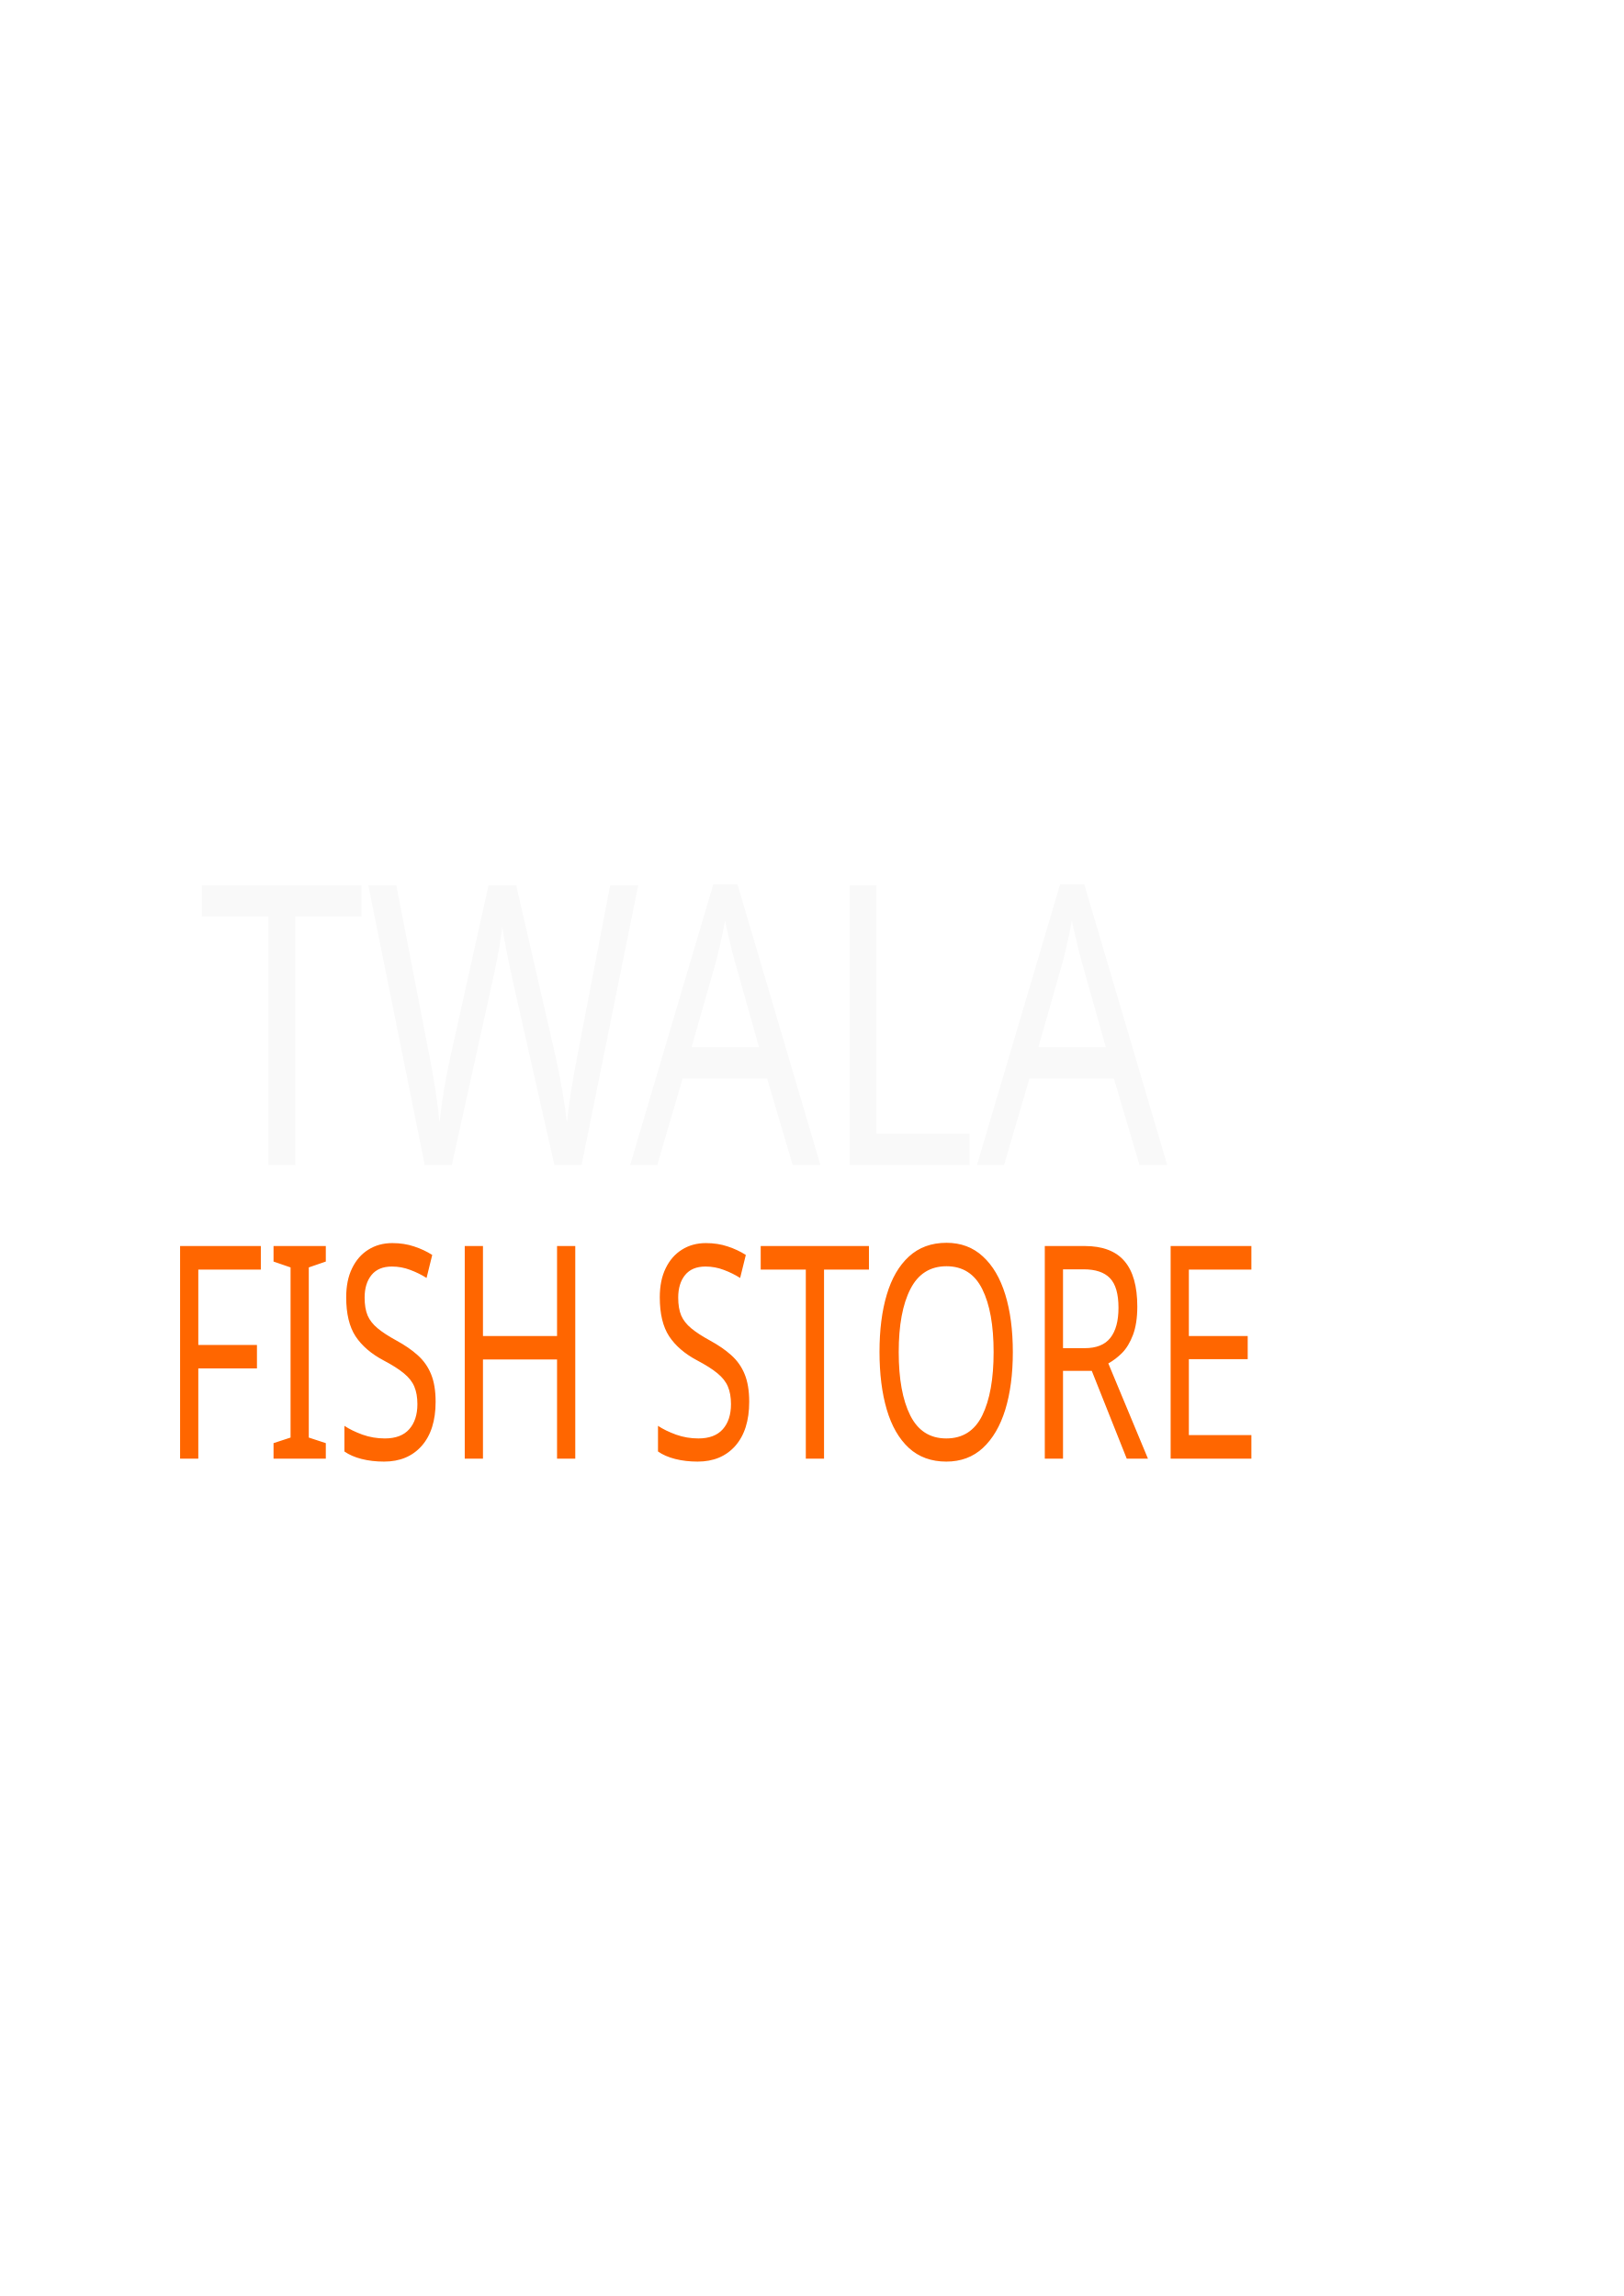
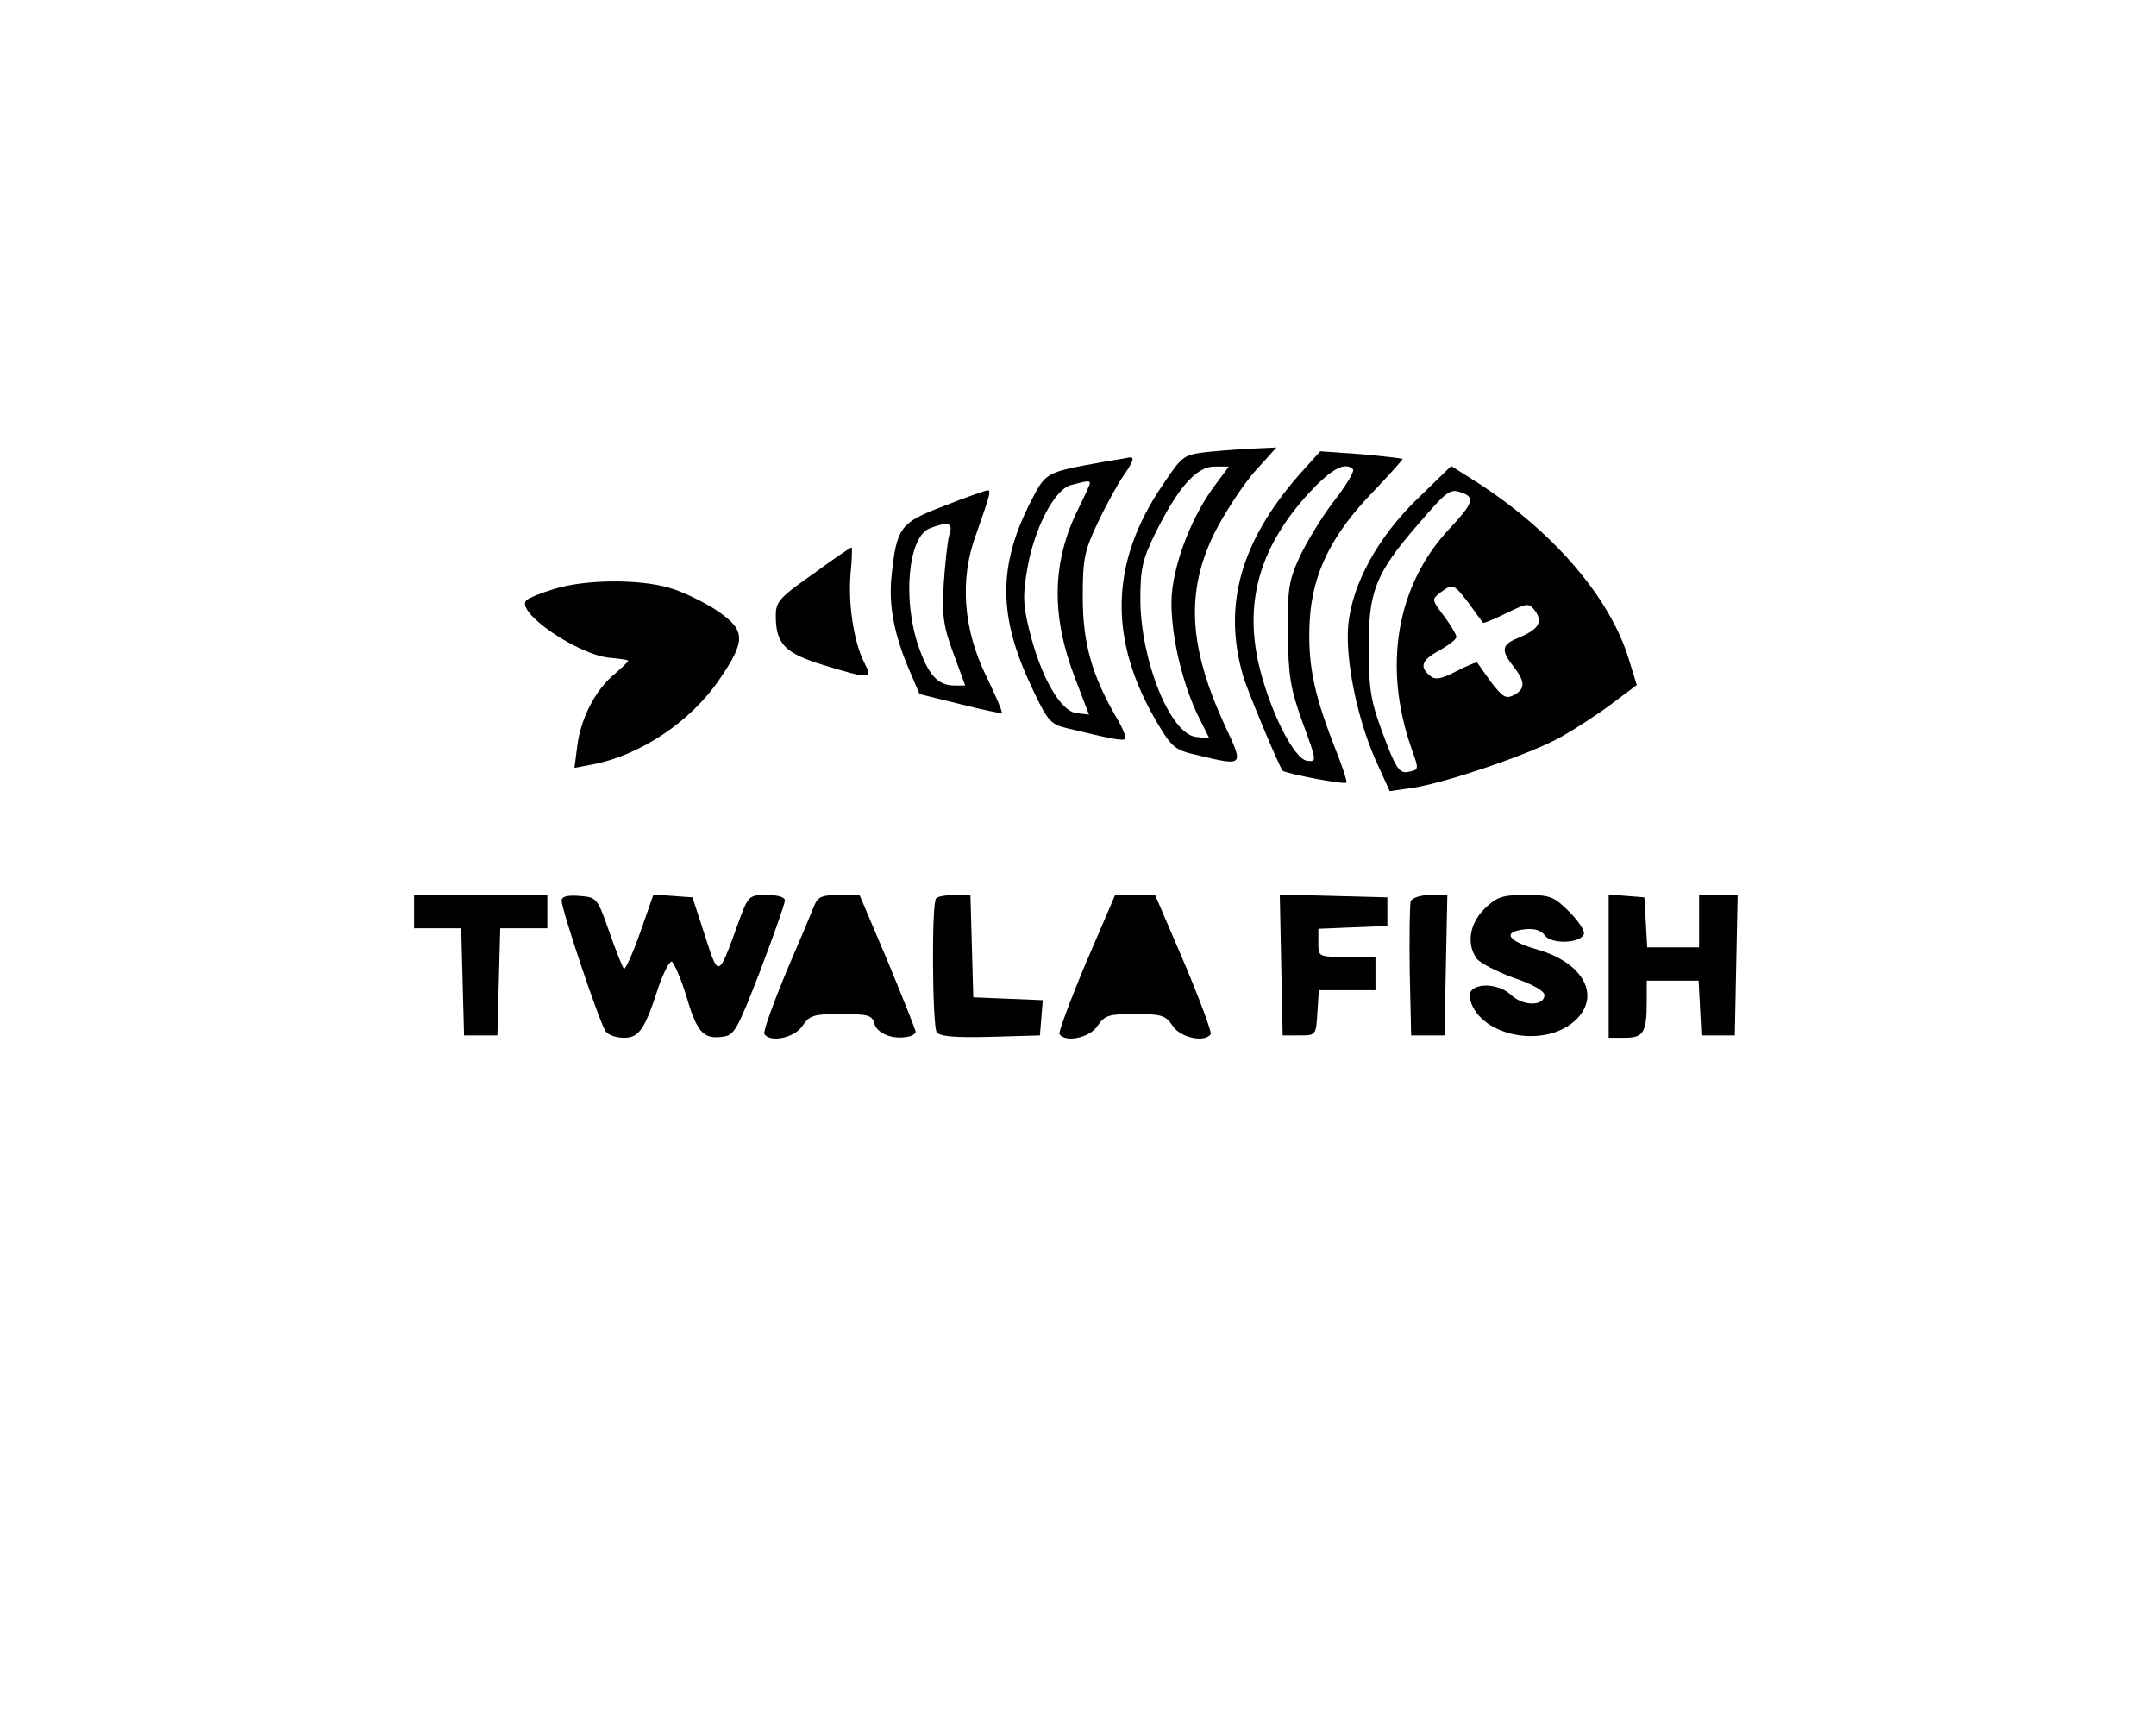
- <svg xmlns="http://www.w3.org/2000/svg" id="svg350" version="1.1" viewBox="0 0 210 297" height="297mm" width="210mm">
-   <defs id="defs344">
-     <rect id="rect358" height="95.25" width="190.5" y="42.333" x="10.583" />
-   </defs>
-   <g id="layer1">
-     <text transform="translate(-5.291667,-16.63095)" style="font-size:10.583px;line-height:1.25;font-family:sans-serif;text-align:end;white-space:pre;shape-inside:url(#rect358)" id="text356" xml:space="preserve" />
-     <text transform="scale(0.8725321,1.14609)" id="text372" y="131.49" x="230.527" style="font-style:normal;font-variant:normal;font-weight:normal;font-stretch:normal;font-size:44.203px;line-height:1.25;font-family:Ravie;-inkscape-font-specification:Ravie;text-align:end;text-anchor:end;stroke-width:1.105;fill:#f9f9f9;" xml:space="preserve">
-       <tspan style="font-style:normal;font-variant:normal;font-weight:normal;font-stretch:normal;font-family:Ravie;-inkscape-font-specification:Ravie;stroke-width:1.105;fill:#f9f9f9;" y="131.49" x="230.527" id="tspan370">TWALA</tspan>
-     </text>
-     <text transform="scale(0.824222,1.213265)" id="text376" y="155.521" x="239.535" style="font-style:normal;font-variant:normal;font-weight:normal;font-stretch:normal;font-size:31.747px;line-height:1.25;font-family:'Rockwell Extra Bold';-inkscape-font-specification:'Rockwell Extra Bold, ';text-align:end;text-anchor:end;fill:#ff6600;stroke-width:0.794" xml:space="preserve">
-       <tspan style="font-style:normal;font-variant:normal;font-weight:normal;font-stretch:normal;font-family:'Rockwell Extra Bold';-inkscape-font-specification:'Rockwell Extra Bold, ';fill:#ff6600;stroke-width:0.794" y="155.521" x="239.535" id="tspan374">FISH STORE</tspan>
-     </text>
+ <svg xmlns="http://www.w3.org/2000/svg" version="1.0" width="453pt" height="360pt" viewBox="0 0 453 360" preserveAspectRatio="xMidYMid meet">
+   <g transform="translate(0,360) scale(0.1,-0.1)" fill="#000000" stroke="none">
+     <path d="M2541 2651 c-54 -6 -56 -7 -97 -68 -113 -165 -116 -328 -11 -504 29 -49 37 -55 82 -65 99 -24 99 -24 59 61 -77 167 -83 282 -22 406 21 41 58 98 83 127 l47 52 -44 -2 c-24 -1 -67 -4 -97 -7z m15 -66 c-50 -65 -88 -162 -94 -234 -5 -73 21 -188 59 -262 l20 -40 -28 3 c-54 6 -116 159 -117 288 0 65 4 84 32 141 48 96 86 139 124 139 l30 0 -26 -35z" />
+     <path d="M2729 2602 c-123 -141 -160 -275 -117 -422 10 -34 76 -191 83 -199 7 -6 130 -30 134 -25 2 2 -10 39 -28 83 -42 109 -54 171 -49 260 6 97 46 179 135 270 34 36 61 66 60 67 -1 1 -41 6 -88 10 l-85 6 -45 -50z m114 12 c3 -4 -14 -33 -39 -65 -25 -32 -57 -85 -72 -116 -24 -52 -27 -69 -26 -163 1 -90 5 -116 31 -188 30 -81 30 -83 9 -80 -28 4 -80 109 -102 206 -29 131 4 244 105 355 48 52 77 68 94 51z" />
+     <path d="M2320 2630 c-127 -23 -122 -21 -157 -89 -66 -132 -65 -237 4 -383 33 -71 40 -79 72 -87 95 -23 120 -28 125 -23 3 2 -5 23 -19 46 -51 88 -70 156 -70 251 0 81 3 97 32 158 18 38 42 81 53 97 21 30 25 41 13 39 -5 -1 -28 -5 -53 -9z m-30 -45 c0 -3 -11 -27 -24 -53 -56 -112 -58 -225 -7 -357 l29 -76 -26 3 c-34 4 -75 76 -99 173 -14 56 -14 76 -4 133 15 84 57 164 91 173 34 9 40 10 40 4z" />
+     <path d="M2979 2553 c-83 -80 -137 -178 -146 -264 -7 -72 18 -197 57 -285 l30 -66 48 7 c68 10 248 71 312 107 30 17 78 48 107 70 l52 39 -16 52 c-39 132 -163 276 -331 381 l-43 27 -70 -68z m95 11 c25 -9 20 -23 -28 -74 -112 -119 -141 -290 -80 -463 16 -45 16 -44 -10 -49 -16 -2 -25 12 -49 77 -26 69 -31 94 -31 180 -1 122 13 159 103 263 63 73 68 77 95 66z m12 -231 c15 -21 28 -39 30 -41 1 -2 23 7 49 20 46 22 47 22 61 4 16 -23 7 -38 -36 -56 -35 -14 -37 -26 -10 -60 25 -32 25 -47 1 -60 -17 -9 -24 -4 -48 27 -15 21 -28 39 -29 41 -1 2 -21 -6 -44 -18 -33 -17 -45 -19 -56 -9 -22 18 -17 33 21 53 19 11 35 23 35 28 0 5 -12 25 -26 44 -26 34 -26 35 -8 49 27 20 28 19 60 -22z" />
+     <path d="M1983 2537 c-92 -35 -99 -44 -110 -149 -6 -61 6 -123 39 -199 l20 -47 85 -21 c47 -12 87 -20 88 -19 2 2 -13 37 -33 78 -48 98 -56 202 -22 295 32 91 33 95 24 95 -5 -1 -46 -15 -91 -33z m12 -59 c-4 -13 -9 -59 -12 -103 -4 -68 -1 -90 20 -147 l25 -68 -22 0 c-35 0 -55 21 -76 82 -34 98 -22 230 23 248 39 15 50 12 42 -12z" />
+     <path d="M1708 2394 c-70 -49 -78 -58 -78 -87 0 -60 19 -79 100 -104 99 -30 104 -30 86 5 -22 43 -34 122 -29 185 3 31 4 57 2 57 -2 0 -39 -25 -81 -56z" />
+     <path d="M1165 2363 c-27 -8 -54 -19 -59 -24 -25 -24 111 -117 178 -121 20 -2 36 -4 36 -6 0 -2 -14 -15 -30 -29 -39 -33 -69 -90 -77 -149 l-6 -47 37 7 c101 19 207 90 267 178 57 83 56 104 -4 145 -27 18 -72 40 -100 48 -64 19 -177 18 -242 -2z" />
+     <path d="M870 1685 l0 -35 50 0 49 0 3 -112 3 -113 35 0 35 0 3 113 3 112 49 0 50 0 0 35 0 35 -140 0 -140 0 0 -35z" />
+     <path d="M1180 1708 c0 -19 81 -261 93 -275 5 -7 22 -13 38 -13 32 0 44 18 73 108 10 28 22 52 27 52 4 0 18 -31 30 -69 23 -79 36 -94 76 -89 26 3 31 12 80 138 28 74 52 141 52 148 1 7 -13 12 -38 12 -38 0 -39 -1 -61 -62 -41 -113 -40 -113 -69 -23 l-26 80 -41 3 -41 3 -28 -80 c-16 -45 -31 -78 -34 -76 -3 3 -17 38 -31 78 -25 71 -26 72 -62 75 -26 2 -38 -1 -38 -10z" />
+     <path d="M1711 1698 c-5 -13 -32 -77 -60 -142 -27 -66 -48 -123 -45 -128 12 -19 64 -8 80 17 15 22 23 25 81 25 57 0 66 -3 70 -20 6 -21 38 -34 69 -28 10 1 18 7 18 11 -1 5 -27 71 -59 148 l-59 139 -43 0 c-36 0 -45 -4 -52 -22z" />
+     <path d="M1967 1713 c-10 -9 -8 -266 1 -281 6 -9 36 -12 113 -10 l104 3 3 37 3 37 -73 3 -73 3 -3 108 -3 107 -33 0 c-18 0 -36 -3 -39 -7z" />
+     <path d="M2282 1578 c-33 -78 -58 -146 -56 -150 12 -19 64 -8 80 17 15 22 23 25 79 25 56 0 64 -3 79 -25 16 -25 68 -36 80 -17 2 4 -23 72 -56 150 l-61 142 -42 0 -42 0 -61 -142z" />
+     <path d="M2692 1573 l3 -148 35 0 c35 0 35 0 38 48 l3 47 60 0 59 0 0 35 0 35 -60 0 c-60 0 -60 0 -60 30 l0 29 73 3 72 3 0 30 0 30 -113 3 -113 3 3 -148z" />
+     <path d="M2964 1707 c-2 -7 -3 -74 -2 -148 l3 -134 35 0 35 0 3 148 3 147 -36 0 c-20 0 -38 -6 -41 -13z" />
+     <path d="M3119 1691 c-32 -32 -38 -75 -16 -105 7 -9 42 -27 77 -40 40 -13 65 -28 65 -36 0 -24 -45 -24 -70 0 -31 29 -92 25 -87 -5 14 -78 150 -110 219 -51 59 51 22 124 -79 152 -62 18 -72 37 -23 42 19 2 33 -2 41 -13 14 -19 75 -17 82 3 2 7 -12 28 -31 47 -32 32 -40 35 -92 35 -49 0 -60 -4 -86 -29z" />
+     <path d="M3380 1571 l0 -151 34 0 c39 0 46 11 46 76 l0 44 55 0 54 0 3 -57 3 -58 35 0 35 0 3 148 3 147 -41 0 -40 0 0 -55 0 -55 -54 0 -55 0 -3 53 -3 52 -37 3 -38 3 0 -150z" />
  </g>
</svg>
